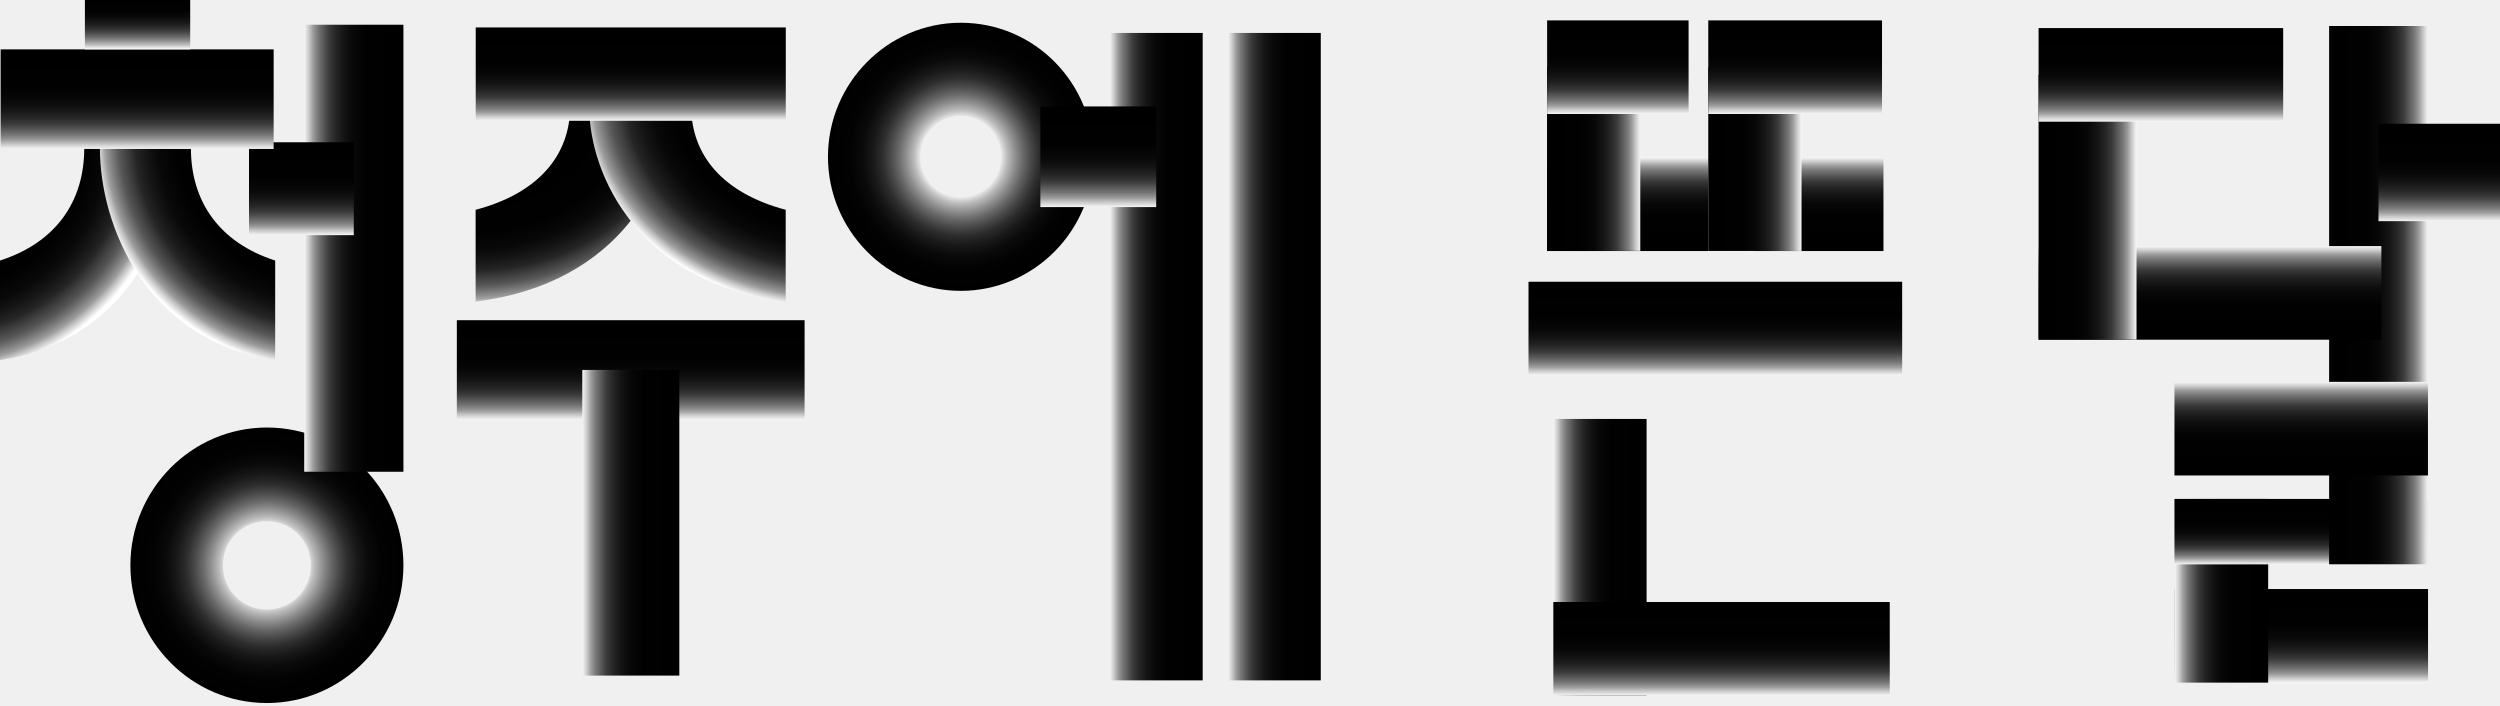
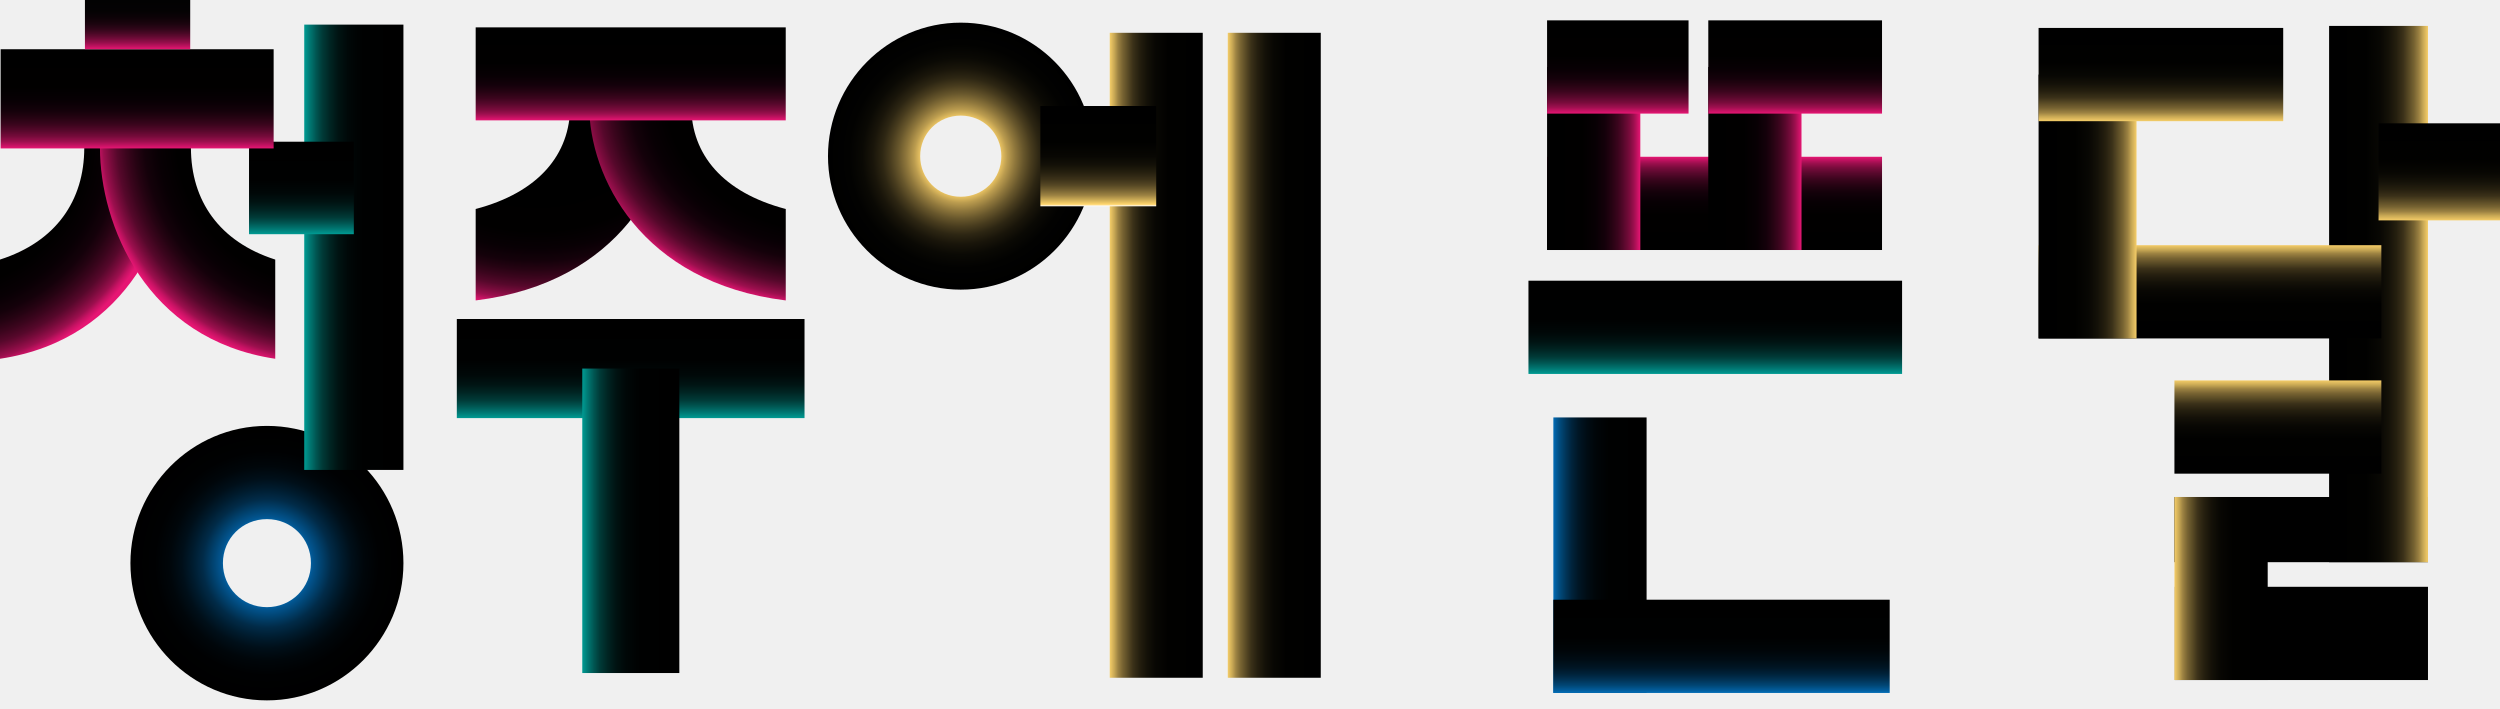
- <svg xmlns="http://www.w3.org/2000/svg" width="280" height="79" viewBox="0 0 280 79" fill="none">
-   <g clip-path="url(#clip0_188_4038)">
-     <path d="M19.63 16.601H9.437C9.437 22.556 6.265 27.167 0 29.179V40.33C14.534 38.147 19.63 25.155 19.63 16.601Z" fill="url(#paint0_radial_188_4038)" />
-     <path d="M11.19 16.601C11.19 25.155 16.286 38.157 30.82 40.33V29.179C24.555 27.167 21.383 22.556 21.383 16.601H11.19Z" fill="url(#paint1_radial_188_4038)" />
-     <path d="M29.893 47.883C21.453 47.883 14.604 54.839 14.604 63.311C14.604 71.784 21.453 78.74 29.893 78.74C38.334 78.74 45.183 71.784 45.183 63.311C45.183 54.839 38.414 47.883 29.893 47.883ZM29.893 68.266C27.134 68.266 24.968 66.082 24.968 63.322C24.968 60.561 27.144 58.377 29.893 58.377C32.643 58.377 34.819 60.561 34.819 63.322C34.819 66.082 32.643 68.266 29.893 68.266Z" fill="url(#paint2_radial_188_4038)" />
-     <path d="M45.183 2.77H34.074V52.837H45.183V2.77Z" fill="url(#paint3_linear_188_4038)" />
-     <path d="M39.623 15.934H27.889V26.338H39.623V15.934Z" fill="url(#paint4_linear_188_4038)" />
-     <path d="M30.649 5.53H0.071V16.682H30.649V5.53Z" fill="url(#paint5_linear_188_4038)" />
-     <path d="M21.302 0H9.508V5.53H21.302V0Z" fill="url(#paint6_linear_188_4038)" />
-     <path d="M63.856 11.9C63.856 17.39 60.301 21.646 53.27 23.497V33.779C69.567 31.767 75.278 19.786 75.278 11.9H63.856Z" fill="url(#paint7_radial_188_4038)" />
-     <path d="M65.992 11.9C65.992 19.786 71.702 31.767 87.999 33.779V23.497C80.978 21.636 77.413 17.39 77.413 11.9H65.992Z" fill="url(#paint8_radial_188_4038)" />
-     <path d="M88.009 3.074H53.281V13.528H88.009V3.074Z" fill="url(#paint9_linear_188_4038)" />
-     <path d="M90.114 35.862H51.166V47.003H90.114V35.862Z" fill="url(#paint10_linear_188_4038)" />
-     <path d="M76.084 41.432H65.216V75.666H76.084V41.432Z" fill="url(#paint11_linear_188_4038)" />
-     <path d="M107.609 2.548C99.4 2.548 92.732 9.322 92.732 17.562C92.732 25.802 99.4 32.576 107.609 32.576C115.817 32.576 122.485 25.802 122.485 17.562C122.485 9.322 115.898 2.548 107.609 2.548ZM107.609 22.122C105.071 22.122 103.066 20.11 103.066 17.562C103.066 15.014 105.071 13.002 107.609 13.002C110.147 13.002 112.151 15.014 112.151 17.562C112.151 20.11 110.147 22.122 107.609 22.122Z" fill="url(#paint12_radial_188_4038)" />
-     <path d="M134.702 3.69H124.288V76.202H134.702V3.69Z" fill="url(#paint13_linear_188_4038)" />
-     <path d="M147.927 3.69H137.512V76.202H147.927V3.69Z" fill="url(#paint14_linear_188_4038)" />
-     <path d="M129.495 11.92H116.522V23.193H129.495V11.92Z" fill="url(#paint15_linear_188_4038)" />
-     <path d="M173.268 28.117L191.327 28.117V17.633H173.268V28.117Z" fill="url(#paint16_linear_188_4038)" />
-     <path d="M196.544 28.117H210.947V17.633H196.544V28.117Z" fill="url(#paint17_linear_188_4038)" />
-     <path d="M213.042 31.555H171.193V42.039H213.042V31.555Z" fill="url(#paint18_linear_188_4038)" />
-     <path d="M173.973 46.922V77.901H184.417V46.922H173.973Z" fill="url(#paint19_linear_188_4038)" />
-     <path d="M201.771 28.107V7.532L191.327 7.532V28.107H201.771Z" fill="url(#paint20_linear_188_4038)" />
-     <path d="M183.712 28.097V7.522L173.268 7.522V28.097H183.712Z" fill="url(#paint21_linear_188_4038)" />
-     <path d="M210.786 2.285H191.327V12.769H210.786V2.285Z" fill="url(#paint22_linear_188_4038)" />
-     <path d="M189.121 2.285H173.278V12.769H189.121V2.285Z" fill="url(#paint23_linear_188_4038)" />
-     <path d="M211.652 67.426H173.973V77.911H211.652V67.426Z" fill="url(#paint24_linear_188_4038)" />
-     <path d="M271.942 65.971H243.59V76.455H271.942V65.971Z" fill="url(#paint25_linear_188_4038)" />
-     <path d="M243.59 55.88V76.455H254.034V55.88H243.59Z" fill="url(#paint26_linear_188_4038)" />
-     <path d="M271.932 55.88H243.54V63.21H271.932V55.88Z" fill="url(#paint27_linear_188_4038)" />
-     <path d="M271.932 63.2V2.912L260.863 2.912V63.2H271.932Z" fill="url(#paint28_linear_188_4038)" />
-     <path d="M280 13.861H266.393V24.77H280V13.861Z" fill="url(#paint29_linear_188_4038)" />
-     <path d="M228.321 38.045L266.715 38.045V27.561L228.321 27.561V38.045Z" fill="url(#paint30_linear_188_4038)" />
-     <path d="M239.289 38.035V8.371H228.321V38.035H239.289Z" fill="url(#paint31_linear_188_4038)" />
-     <path d="M255.716 3.144H228.321V13.629H255.716V3.144Z" fill="url(#paint32_linear_188_4038)" />
-     <path d="M243.54 53.252H271.932V42.767H243.54V53.252Z" fill="url(#paint33_linear_188_4038)" />
+ <svg xmlns="http://www.w3.org/2000/svg" width="300" height="85" viewBox="0 0 300 85" fill="none">
+   <g clip-path="url(#clip0_397_17851)">
+     <path d="M21.034 17.723H10.113C10.113 24.079 6.71 29.001 -0.003 31.149V43.053C15.572 40.724 21.031 26.853 21.031 17.723H21.034Z" fill="url(#paint0_radial_397_17851)" />
+     <path d="M11.995 17.723C11.995 26.853 17.454 40.727 33.029 43.053V31.149C26.316 29.001 22.913 24.079 22.913 17.723H11.992H11.995Z" fill="url(#paint1_radial_397_17851)" />
+     <path d="M32.032 51.108C22.99 51.108 15.651 58.539 15.651 67.577C15.651 76.616 22.99 84.046 32.032 84.046C41.073 84.046 48.412 76.616 48.412 67.577C48.412 58.539 41.161 51.108 32.032 51.108ZM32.032 72.859C29.078 72.859 26.75 70.531 26.75 67.577C26.75 64.623 29.078 62.295 32.032 62.295C34.985 62.295 37.313 64.623 37.313 67.577C37.313 70.531 34.985 72.859 32.032 72.859Z" fill="url(#paint2_radial_397_17851)" />
+     <path d="M48.411 2.954H36.508V56.391H48.411V2.954Z" fill="url(#paint3_linear_397_17851)" />
+     <path d="M42.459 17.006H29.883V28.104H42.459V17.006Z" fill="url(#paint4_linear_397_17851)" />
+     <path d="M32.837 5.908H0.077V17.811H32.837V5.908Z" fill="url(#paint5_linear_397_17851)" />
+     <path d="M22.825 0H10.192V5.908H22.825V0Z" fill="url(#paint6_linear_397_17851)" />
+     <path d="M68.421 12.7C68.421 18.561 64.608 23.099 57.081 25.079V36.053C74.541 33.908 80.664 21.116 80.664 12.7H68.421Z" fill="url(#paint7_radial_397_17851)" />
+     <path d="M70.708 12.7C70.708 21.119 76.828 33.908 94.291 36.053V25.079C86.763 23.099 82.951 18.561 82.951 12.7H70.708Z" fill="url(#paint8_radial_397_17851)" />
+     <path d="M94.288 3.284H57.081V14.444H94.288V3.284Z" fill="url(#paint9_linear_397_17851)" />
+     <path d="M96.543 38.281H54.818V50.173H96.543V38.281Z" fill="url(#paint10_linear_397_17851)" />
+     <path d="M81.52 44.227H69.873V80.764H81.52V44.227Z" fill="url(#paint11_linear_397_17851)" />
+     <path d="M115.292 2.718C106.499 2.718 99.358 9.944 99.358 18.738C99.358 27.531 106.499 34.758 115.292 34.758C124.086 34.758 131.227 27.531 131.227 18.738C131.227 9.944 124.174 2.718 115.292 2.718ZM115.292 23.61C112.569 23.61 110.423 21.464 110.423 18.741C110.423 16.017 112.569 13.872 115.292 13.872C118.016 13.872 120.161 16.017 120.161 18.741C120.161 21.464 118.016 23.61 115.292 23.61Z" fill="url(#paint12_radial_397_17851)" />
+     <path d="M144.329 3.936H133.168V81.331H144.329V3.936Z" fill="url(#paint13_linear_397_17851)" />
+     <path d="M158.493 3.936H147.333V81.331H158.493V3.936Z" fill="url(#paint14_linear_397_17851)" />
+     <path d="M138.745 12.721H124.844V24.755H138.745V12.721Z" fill="url(#paint15_linear_397_17851)" />
+     <path d="M185.649 30.001L225.843 30.001V18.812L185.649 18.812V30.001Z" fill="url(#paint16_linear_397_17851)" />
+     <path d="M228.25 33.684H183.415V44.873H228.25V33.684Z" fill="url(#paint17_linear_397_17851)" />
+     <path d="M186.402 50.093V83.155H197.591V50.093H186.402Z" fill="url(#paint18_linear_397_17851)" />
+     <path d="M216.181 30.001V8.038H204.992V30.001H216.181Z" fill="url(#paint19_linear_397_17851)" />
+     <path d="M196.839 30.001V8.038H185.649V30.001H196.839Z" fill="url(#paint20_linear_397_17851)" />
+     <path d="M225.843 2.443H204.995V13.633H225.843V2.443Z" fill="url(#paint21_linear_397_17851)" />
+     <path d="M202.625 2.443H185.649V13.633H202.625V2.443Z" fill="url(#paint22_linear_397_17851)" />
+     <path d="M226.763 71.965H186.399V83.155H226.763V71.965Z" fill="url(#paint23_linear_397_17851)" />
+     <path d="M291.357 59.639H260.934V67.462H291.357V59.639Z" fill="black" />
+     <path d="M291.357 70.416H260.984V81.605H291.357V70.416Z" fill="black" />
+     <path d="M260.934 59.639V81.603H272.123V59.639H260.934Z" fill="url(#paint24_linear_397_17851)" />
+     <path d="M291.357 67.462V3.11L279.492 3.11V67.462H291.357Z" fill="url(#paint25_linear_397_17851)" />
+     <path d="M300 14.799H285.426V26.445H300V14.799Z" fill="url(#paint26_linear_397_17851)" />
+     <path d="M244.63 40.612L285.762 40.612V29.423L244.63 29.423V40.612Z" fill="url(#paint27_linear_397_17851)" />
+     <path d="M256.384 40.615V8.947H244.63V40.615H256.384Z" fill="url(#paint28_linear_397_17851)" />
+     <path d="M273.985 3.352H244.63V14.542H273.985V3.352Z" fill="url(#paint29_linear_397_17851)" />
+     <path d="M260.931 56.839H285.762V45.65H260.931V56.839Z" fill="url(#paint30_linear_397_17851)" />
  </g>
  <defs>
-     <radialGradient id="paint0_radial_188_4038" cx="0" cy="0" r="1" gradientUnits="userSpaceOnUse" gradientTransform="translate(-6.97986 15.6105) scale(26.4388 26.5398)">
+     <radialGradient id="paint0_radial_397_17851" cx="0" cy="0" r="1" gradientUnits="userSpaceOnUse" gradientTransform="translate(-7.47445 16.6604) scale(28.331 28.331)">
      <stop offset="0.42" />
-       <stop offset="0.64" stop-color="#010101" />
-       <stop offset="0.72" stop-color="#080808" />
-       <stop offset="0.77" stop-color="#141414" />
-       <stop offset="0.82" stop-color="#252525" />
-       <stop offset="0.85" stop-color="#3B3B3B" />
-       <stop offset="0.89" stop-color="#565656" />
-       <stop offset="0.92" stop-color="#777777" />
-       <stop offset="0.95" stop-color="#9C9C9C" />
-       <stop offset="0.97" stop-color="#C7C7C7" />
-       <stop offset="1" stop-color="white" />
-     </radialGradient>
-     <radialGradient id="paint1_radial_188_4038" cx="0" cy="0" r="1" gradientUnits="userSpaceOnUse" gradientTransform="translate(36.1482 15.4386) scale(25.623 25.7209)">
+       <stop offset="0.64" stop-color="#010000" />
+       <stop offset="0.72" stop-color="#080004" />
+       <stop offset="0.78" stop-color="#14010A" />
+       <stop offset="0.82" stop-color="#250312" />
+       <stop offset="0.86" stop-color="#3B051D" />
+       <stop offset="0.9" stop-color="#56082B" />
+       <stop offset="0.93" stop-color="#770B3B" />
+       <stop offset="0.96" stop-color="#9C0F4E" />
+       <stop offset="0.98" stop-color="#C61263" />
+       <stop offset="1" stop-color="#E61673" />
+     </radialGradient>
+     <radialGradient id="paint1_radial_397_17851" cx="0" cy="0" r="1" gradientUnits="userSpaceOnUse" gradientTransform="translate(38.7297 16.4834) scale(27.4546 27.4546)">
      <stop offset="0.42" />
-       <stop offset="0.64" stop-color="#010101" />
-       <stop offset="0.72" stop-color="#080808" />
-       <stop offset="0.77" stop-color="#141414" />
-       <stop offset="0.82" stop-color="#252525" />
-       <stop offset="0.85" stop-color="#3B3B3B" />
-       <stop offset="0.89" stop-color="#565656" />
-       <stop offset="0.92" stop-color="#777777" />
-       <stop offset="0.95" stop-color="#9C9C9C" />
-       <stop offset="0.97" stop-color="#C7C7C7" />
-       <stop offset="1" stop-color="white" />
-     </radialGradient>
-     <radialGradient id="paint2_radial_188_4038" cx="0" cy="0" r="1" gradientUnits="userSpaceOnUse" gradientTransform="translate(29.8935 63.3114) scale(15.3295 15.388)">
-       <stop offset="0.29" stop-color="white" />
-       <stop offset="0.3" stop-color="#EDEDED" />
-       <stop offset="0.35" stop-color="#BBBBBB" />
-       <stop offset="0.41" stop-color="#8F8F8F" />
-       <stop offset="0.47" stop-color="#686868" />
-       <stop offset="0.53" stop-color="#484848" />
-       <stop offset="0.59" stop-color="#2D2D2D" />
-       <stop offset="0.66" stop-color="#191919" />
-       <stop offset="0.74" stop-color="#0A0A0A" />
-       <stop offset="0.84" stop-color="#020202" />
-       <stop offset="1" />
-     </radialGradient>
-     <linearGradient id="paint3_linear_188_4038" x1="34.074" y1="27.804" x2="45.183" y2="27.804" gradientUnits="userSpaceOnUse">
-       <stop stop-color="#F5F5F5" />
-       <stop offset="0.05" stop-color="#C7C7C7" />
-       <stop offset="0.09" stop-color="#9C9C9C" />
-       <stop offset="0.14" stop-color="#777777" />
-       <stop offset="0.2" stop-color="#565656" />
-       <stop offset="0.25" stop-color="#3B3B3B" />
-       <stop offset="0.32" stop-color="#252525" />
-       <stop offset="0.4" stop-color="#141414" />
-       <stop offset="0.49" stop-color="#080808" />
-       <stop offset="0.63" stop-color="#010101" />
-       <stop offset="1" />
-     </linearGradient>
-     <linearGradient id="paint4_linear_188_4038" x1="33.761" y1="26.328" x2="33.761" y2="15.934" gradientUnits="userSpaceOnUse">
-       <stop stop-color="#F5F5F5" />
-       <stop offset="0.05" stop-color="#C7C7C7" />
-       <stop offset="0.09" stop-color="#9C9C9C" />
-       <stop offset="0.14" stop-color="#777777" />
-       <stop offset="0.2" stop-color="#565656" />
-       <stop offset="0.25" stop-color="#3B3B3B" />
-       <stop offset="0.32" stop-color="#252525" />
-       <stop offset="0.4" stop-color="#141414" />
-       <stop offset="0.49" stop-color="#080808" />
-       <stop offset="0.63" stop-color="#010101" />
-       <stop offset="1" />
-     </linearGradient>
-     <linearGradient id="paint5_linear_188_4038" x1="15.36" y1="16.692" x2="15.36" y2="5.53" gradientUnits="userSpaceOnUse">
-       <stop stop-color="#F5F5F5" />
-       <stop offset="0.05" stop-color="#C7C7C7" />
-       <stop offset="0.09" stop-color="#9C9C9C" />
-       <stop offset="0.14" stop-color="#777777" />
-       <stop offset="0.2" stop-color="#565656" />
-       <stop offset="0.25" stop-color="#3B3B3B" />
-       <stop offset="0.32" stop-color="#252525" />
-       <stop offset="0.4" stop-color="#141414" />
-       <stop offset="0.49" stop-color="#080808" />
-       <stop offset="0.63" stop-color="#010101" />
-       <stop offset="1" />
-     </linearGradient>
-     <linearGradient id="paint6_linear_188_4038" x1="15.41" y1="5.53" x2="15.41" y2="0" gradientUnits="userSpaceOnUse">
+       <stop offset="0.64" stop-color="#010000" />
+       <stop offset="0.72" stop-color="#080004" />
+       <stop offset="0.78" stop-color="#14010A" />
+       <stop offset="0.82" stop-color="#250312" />
+       <stop offset="0.86" stop-color="#3B051D" />
+       <stop offset="0.9" stop-color="#56082B" />
+       <stop offset="0.93" stop-color="#770B3B" />
+       <stop offset="0.96" stop-color="#9C0F4E" />
+       <stop offset="0.98" stop-color="#C61263" />
+       <stop offset="1" stop-color="#E61673" />
+     </radialGradient>
+     <radialGradient id="paint2_radial_397_17851" cx="0" cy="0" r="1" gradientUnits="userSpaceOnUse" gradientTransform="translate(32.0315 67.5801) scale(16.4244)">
+       <stop offset="0.29" stop-color="#036EB8" />
+       <stop offset="0.34" stop-color="#02548E" />
+       <stop offset="0.41" stop-color="#013E68" />
+       <stop offset="0.47" stop-color="#012B48" />
+       <stop offset="0.55" stop-color="#001B2D" />
+       <stop offset="0.62" stop-color="#000F19" />
+       <stop offset="0.71" stop-color="#00060A" />
+       <stop offset="0.82" stop-color="#000102" />
+       <stop offset="1" />
+     </radialGradient>
+     <linearGradient id="paint3_linear_397_17851" x1="36.508" y1="29.674" x2="48.411" y2="29.674" gradientUnits="userSpaceOnUse">
+       <stop stop-color="#009B93" />
+       <stop offset="0.06" stop-color="#007671" />
+       <stop offset="0.12" stop-color="#005652" />
+       <stop offset="0.18" stop-color="#003B38" />
+       <stop offset="0.26" stop-color="#002523" />
+       <stop offset="0.34" stop-color="#001413" />
+       <stop offset="0.44" stop-color="#000808" />
+       <stop offset="0.59" stop-color="#000101" />
+       <stop offset="1" />
+     </linearGradient>
+     <linearGradient id="paint4_linear_397_17851" x1="36.171" y1="28.107" x2="36.171" y2="17.006" gradientUnits="userSpaceOnUse">
+       <stop stop-color="#009B93" />
+       <stop offset="0.06" stop-color="#007671" />
+       <stop offset="0.12" stop-color="#005652" />
+       <stop offset="0.18" stop-color="#003B38" />
+       <stop offset="0.26" stop-color="#002523" />
+       <stop offset="0.34" stop-color="#001413" />
+       <stop offset="0.44" stop-color="#000808" />
+       <stop offset="0.59" stop-color="#000101" />
+       <stop offset="1" />
+     </linearGradient>
+     <linearGradient id="paint5_linear_397_17851" x1="16.457" y1="17.811" x2="16.457" y2="5.908" gradientUnits="userSpaceOnUse">
+       <stop stop-color="#E61673" />
+       <stop offset="0.03" stop-color="#C61263" />
+       <stop offset="0.07" stop-color="#9C0F4E" />
+       <stop offset="0.12" stop-color="#770B3B" />
+       <stop offset="0.18" stop-color="#56082B" />
+       <stop offset="0.24" stop-color="#3B051D" />
+       <stop offset="0.31" stop-color="#250312" />
+       <stop offset="0.38" stop-color="#14010A" />
+       <stop offset="0.48" stop-color="#080004" />
+       <stop offset="0.62" stop-color="#010000" />
+       <stop offset="1" />
+     </linearGradient>
+     <linearGradient id="paint6_linear_397_17851" x1="16.51" y1="5.908" x2="16.51" y2="0" gradientUnits="userSpaceOnUse">
+       <stop stop-color="#E61673" />
+       <stop offset="0.06" stop-color="#C01260" />
+       <stop offset="0.14" stop-color="#930E4A" />
+       <stop offset="0.23" stop-color="#6C0B36" />
+       <stop offset="0.32" stop-color="#4B0826" />
+       <stop offset="0.41" stop-color="#300619" />
+       <stop offset="0.52" stop-color="#1B040E" />
+       <stop offset="0.64" stop-color="#0D0207" />
+       <stop offset="0.78" stop-color="#040203" />
+       <stop offset="1" stop-color="#020202" />
+     </linearGradient>
+     <radialGradient id="paint7_radial_397_17851" cx="0" cy="0" r="1" gradientUnits="userSpaceOnUse" gradientTransform="translate(64.4103 11.5584) rotate(-180) scale(30.881 25.3123)">
+       <stop offset="0.42" />
+       <stop offset="0.64" stop-color="#010000" />
+       <stop offset="0.72" stop-color="#080004" />
+       <stop offset="0.78" stop-color="#14010A" />
+       <stop offset="0.82" stop-color="#250312" />
+       <stop offset="0.86" stop-color="#3B051D" />
+       <stop offset="0.9" stop-color="#56082B" />
+       <stop offset="0.93" stop-color="#770B3B" />
+       <stop offset="0.96" stop-color="#9C0F4E" />
+       <stop offset="0.98" stop-color="#C61263" />
+       <stop offset="1" stop-color="#E61673" />
+     </radialGradient>
+     <radialGradient id="paint8_radial_397_17851" cx="0" cy="0" r="1" gradientUnits="userSpaceOnUse" gradientTransform="translate(99.6943 11.5584) scale(30.881 25.3123)">
+       <stop offset="0.42" />
+       <stop offset="0.64" stop-color="#010000" />
+       <stop offset="0.72" stop-color="#080004" />
+       <stop offset="0.78" stop-color="#14010A" />
+       <stop offset="0.82" stop-color="#250312" />
+       <stop offset="0.86" stop-color="#3B051D" />
+       <stop offset="0.9" stop-color="#56082B" />
+       <stop offset="0.93" stop-color="#770B3B" />
+       <stop offset="0.96" stop-color="#9C0F4E" />
+       <stop offset="0.98" stop-color="#C61263" />
+       <stop offset="1" stop-color="#E61673" />
+     </radialGradient>
+     <linearGradient id="paint9_linear_397_17851" x1="75.686" y1="14.444" x2="75.686" y2="3.284" gradientUnits="userSpaceOnUse">
+       <stop stop-color="#E61673" />
+       <stop offset="0.03" stop-color="#C61263" />
+       <stop offset="0.07" stop-color="#9C0F4E" />
+       <stop offset="0.12" stop-color="#770B3B" />
+       <stop offset="0.18" stop-color="#56082B" />
+       <stop offset="0.24" stop-color="#3B051D" />
+       <stop offset="0.31" stop-color="#250312" />
+       <stop offset="0.38" stop-color="#14010A" />
+       <stop offset="0.48" stop-color="#080004" />
+       <stop offset="0.62" stop-color="#010000" />
+       <stop offset="1" />
+     </linearGradient>
+     <linearGradient id="paint10_linear_397_17851" x1="75.68" y1="50.173" x2="75.68" y2="38.281" gradientUnits="userSpaceOnUse">
+       <stop stop-color="#009B93" />
+       <stop offset="0.06" stop-color="#007671" />
+       <stop offset="0.12" stop-color="#005652" />
+       <stop offset="0.18" stop-color="#003B38" />
+       <stop offset="0.26" stop-color="#002523" />
+       <stop offset="0.34" stop-color="#001413" />
+       <stop offset="0.44" stop-color="#000808" />
+       <stop offset="0.59" stop-color="#000101" />
+       <stop offset="1" />
+     </linearGradient>
+     <linearGradient id="paint11_linear_397_17851" x1="69.873" y1="62.496" x2="81.52" y2="62.496" gradientUnits="userSpaceOnUse">
+       <stop stop-color="#009B93" />
+       <stop offset="0.06" stop-color="#007671" />
+       <stop offset="0.12" stop-color="#005652" />
+       <stop offset="0.18" stop-color="#003B38" />
+       <stop offset="0.26" stop-color="#002523" />
+       <stop offset="0.34" stop-color="#001413" />
+       <stop offset="0.44" stop-color="#000808" />
+       <stop offset="0.59" stop-color="#000101" />
+       <stop offset="1" />
+     </linearGradient>
+     <radialGradient id="paint12_radial_397_17851" cx="0" cy="0" r="1" gradientUnits="userSpaceOnUse" gradientTransform="translate(115.292 18.7408) scale(15.9788)">
+       <stop offset="0.29" stop-color="#FFD56C" />
+       <stop offset="0.3" stop-color="#EDC664" />
+       <stop offset="0.35" stop-color="#BB9C4F" />
+       <stop offset="0.41" stop-color="#8F773C" />
+       <stop offset="0.47" stop-color="#68572C" />
+       <stop offset="0.53" stop-color="#483C1E" />
+       <stop offset="0.59" stop-color="#2D2613" />
+       <stop offset="0.66" stop-color="#19150A" />
+       <stop offset="0.74" stop-color="#0A0904" />
+       <stop offset="0.84" stop-color="#020201" />
+       <stop offset="1" />
+     </radialGradient>
+     <linearGradient id="paint13_linear_397_17851" x1="133.168" y1="42.634" x2="144.326" y2="42.634" gradientUnits="userSpaceOnUse">
+       <stop stop-color="#F5CD68" />
+       <stop offset="0.05" stop-color="#C7A754" />
+       <stop offset="0.09" stop-color="#9C8242" />
+       <stop offset="0.14" stop-color="#776332" />
+       <stop offset="0.2" stop-color="#564824" />
+       <stop offset="0.25" stop-color="#3B3119" />
+       <stop offset="0.32" stop-color="#251F0F" />
+       <stop offset="0.4" stop-color="#141108" />
+       <stop offset="0.49" stop-color="#080703" />
+       <stop offset="0.63" stop-color="#010100" />
+       <stop offset="1" />
+     </linearGradient>
+     <linearGradient id="paint14_linear_397_17851" x1="147.333" y1="-1.78546e-05" x2="158.493" y2="-1.78546e-05" gradientUnits="userSpaceOnUse">
+       <stop stop-color="#F5CD68" />
+       <stop offset="0.05" stop-color="#C7A754" />
+       <stop offset="0.09" stop-color="#9C8242" />
+       <stop offset="0.14" stop-color="#776332" />
+       <stop offset="0.2" stop-color="#564824" />
+       <stop offset="0.25" stop-color="#3B3119" />
+       <stop offset="0.32" stop-color="#251F0F" />
+       <stop offset="0.4" stop-color="#141108" />
+       <stop offset="0.49" stop-color="#080703" />
+       <stop offset="0.63" stop-color="#010100" />
+       <stop offset="1" />
+     </linearGradient>
+     <linearGradient id="paint15_linear_397_17851" x1="131.796" y1="24.758" x2="131.796" y2="12.721" gradientUnits="userSpaceOnUse">
      <stop stop-color="white" />
-       <stop offset="0.02" stop-color="#F1F1F1" />
-       <stop offset="0.09" stop-color="#BFBFBF" />
-       <stop offset="0.17" stop-color="#929292" />
-       <stop offset="0.25" stop-color="#6A6A6A" />
-       <stop offset="0.34" stop-color="#494949" />
-       <stop offset="0.43" stop-color="#2E2E2E" />
-       <stop offset="0.54" stop-color="#191919" />
-       <stop offset="0.65" stop-color="#0B0B0B" />
-       <stop offset="0.79" stop-color="#020202" />
-       <stop offset="1" />
-     </linearGradient>
-     <radialGradient id="paint7_radial_188_4038" cx="0" cy="0" r="1" gradientUnits="userSpaceOnUse" gradientTransform="translate(52.7647 10.8283) rotate(-180) scale(28.8271 23.719)">
-       <stop offset="0.42" />
-       <stop offset="0.64" stop-color="#010101" />
-       <stop offset="0.72" stop-color="#080808" />
-       <stop offset="0.77" stop-color="#141414" />
-       <stop offset="0.82" stop-color="#252525" />
-       <stop offset="0.85" stop-color="#3B3B3B" />
-       <stop offset="0.89" stop-color="#565656" />
-       <stop offset="0.92" stop-color="#777777" />
-       <stop offset="0.95" stop-color="#9C9C9C" />
-       <stop offset="0.97" stop-color="#C7C7C7" />
-       <stop offset="1" stop-color="white" />
-     </radialGradient>
-     <radialGradient id="paint8_radial_188_4038" cx="0" cy="0" r="1" gradientUnits="userSpaceOnUse" gradientTransform="translate(93.787 10.8283) scale(28.8271 23.719)">
-       <stop offset="0.42" />
-       <stop offset="0.64" stop-color="#010101" />
-       <stop offset="0.72" stop-color="#080808" />
-       <stop offset="0.77" stop-color="#141414" />
-       <stop offset="0.82" stop-color="#252525" />
-       <stop offset="0.85" stop-color="#3B3B3B" />
-       <stop offset="0.89" stop-color="#565656" />
-       <stop offset="0.92" stop-color="#777777" />
-       <stop offset="0.95" stop-color="#9C9C9C" />
-       <stop offset="0.97" stop-color="#C7C7C7" />
-       <stop offset="1" stop-color="white" />
-     </radialGradient>
-     <linearGradient id="paint9_linear_188_4038" x1="70.645" y1="13.528" x2="70.645" y2="3.074" gradientUnits="userSpaceOnUse">
-       <stop stop-color="#F5F5F5" />
-       <stop offset="0.05" stop-color="#C7C7C7" />
-       <stop offset="0.09" stop-color="#9C9C9C" />
-       <stop offset="0.14" stop-color="#777777" />
-       <stop offset="0.2" stop-color="#565656" />
-       <stop offset="0.25" stop-color="#3B3B3B" />
-       <stop offset="0.32" stop-color="#252525" />
-       <stop offset="0.4" stop-color="#141414" />
-       <stop offset="0.49" stop-color="#080808" />
-       <stop offset="0.63" stop-color="#010101" />
-       <stop offset="1" />
-     </linearGradient>
-     <linearGradient id="paint10_linear_188_4038" x1="70.635" y1="47.003" x2="70.635" y2="35.862" gradientUnits="userSpaceOnUse">
-       <stop stop-color="#F5F5F5" />
-       <stop offset="0.05" stop-color="#C7C7C7" />
-       <stop offset="0.09" stop-color="#9C9C9C" />
-       <stop offset="0.14" stop-color="#777777" />
-       <stop offset="0.2" stop-color="#565656" />
-       <stop offset="0.25" stop-color="#3B3B3B" />
-       <stop offset="0.32" stop-color="#252525" />
-       <stop offset="0.4" stop-color="#141414" />
-       <stop offset="0.49" stop-color="#080808" />
-       <stop offset="0.63" stop-color="#010101" />
-       <stop offset="1" />
-     </linearGradient>
-     <linearGradient id="paint11_linear_188_4038" x1="65.216" y1="58.549" x2="76.084" y2="58.549" gradientUnits="userSpaceOnUse">
-       <stop stop-color="#F5F5F5" />
-       <stop offset="0.05" stop-color="#C7C7C7" />
-       <stop offset="0.09" stop-color="#9C9C9C" />
-       <stop offset="0.14" stop-color="#777777" />
-       <stop offset="0.2" stop-color="#565656" />
-       <stop offset="0.25" stop-color="#3B3B3B" />
-       <stop offset="0.32" stop-color="#252525" />
-       <stop offset="0.4" stop-color="#141414" />
-       <stop offset="0.49" stop-color="#080808" />
-       <stop offset="0.63" stop-color="#010101" />
-       <stop offset="1" />
-     </linearGradient>
-     <radialGradient id="paint12_radial_188_4038" cx="0" cy="0" r="1" gradientUnits="userSpaceOnUse" gradientTransform="translate(107.609 17.5618) scale(14.9165 14.9735)">
-       <stop offset="0.29" stop-color="white" />
-       <stop offset="0.3" stop-color="#EDEDED" />
-       <stop offset="0.35" stop-color="#BBBBBB" />
-       <stop offset="0.41" stop-color="#8F8F8F" />
-       <stop offset="0.47" stop-color="#686868" />
-       <stop offset="0.53" stop-color="#484848" />
-       <stop offset="0.59" stop-color="#2D2D2D" />
-       <stop offset="0.66" stop-color="#191919" />
-       <stop offset="0.74" stop-color="#0A0A0A" />
-       <stop offset="0.84" stop-color="#020202" />
-       <stop offset="1" />
-     </radialGradient>
-     <linearGradient id="paint13_linear_188_4038" x1="124.288" y1="39.946" x2="134.702" y2="39.946" gradientUnits="userSpaceOnUse">
-       <stop stop-color="#F5F5F5" />
-       <stop offset="0.05" stop-color="#C7C7C7" />
-       <stop offset="0.09" stop-color="#9C9C9C" />
-       <stop offset="0.14" stop-color="#777777" />
-       <stop offset="0.2" stop-color="#565656" />
-       <stop offset="0.25" stop-color="#3B3B3B" />
-       <stop offset="0.32" stop-color="#252525" />
-       <stop offset="0.4" stop-color="#141414" />
-       <stop offset="0.49" stop-color="#080808" />
-       <stop offset="0.63" stop-color="#010101" />
-       <stop offset="1" />
-     </linearGradient>
-     <linearGradient id="paint14_linear_188_4038" x1="137.512" y1="39.946" x2="147.927" y2="39.946" gradientUnits="userSpaceOnUse">
-       <stop stop-color="#F5F5F5" />
-       <stop offset="0.05" stop-color="#C7C7C7" />
-       <stop offset="0.09" stop-color="#9C9C9C" />
-       <stop offset="0.14" stop-color="#777777" />
-       <stop offset="0.2" stop-color="#565656" />
-       <stop offset="0.25" stop-color="#3B3B3B" />
-       <stop offset="0.32" stop-color="#252525" />
-       <stop offset="0.4" stop-color="#141414" />
-       <stop offset="0.49" stop-color="#080808" />
-       <stop offset="0.63" stop-color="#010101" />
-       <stop offset="1" />
-     </linearGradient>
-     <linearGradient id="paint15_linear_188_4038" x1="123.009" y1="23.193" x2="123.009" y2="11.92" gradientUnits="userSpaceOnUse">
-       <stop stop-color="#F5F5F5" />
-       <stop offset="0.05" stop-color="#C7C7C7" />
-       <stop offset="0.09" stop-color="#9C9C9C" />
-       <stop offset="0.14" stop-color="#777777" />
-       <stop offset="0.2" stop-color="#565656" />
-       <stop offset="0.25" stop-color="#3B3B3B" />
-       <stop offset="0.32" stop-color="#252525" />
-       <stop offset="0.4" stop-color="#141414" />
-       <stop offset="0.49" stop-color="#080808" />
-       <stop offset="0.63" stop-color="#010101" />
-       <stop offset="1" />
-     </linearGradient>
-     <linearGradient id="paint16_linear_188_4038" x1="182.302" y1="17.633" x2="182.302" y2="28.117" gradientUnits="userSpaceOnUse">
-       <stop stop-color="#F5F5F5" />
-       <stop offset="0.05" stop-color="#C7C7C7" />
-       <stop offset="0.09" stop-color="#9C9C9C" />
-       <stop offset="0.14" stop-color="#777777" />
-       <stop offset="0.2" stop-color="#565656" />
-       <stop offset="0.25" stop-color="#3B3B3B" />
-       <stop offset="0.32" stop-color="#252525" />
-       <stop offset="0.4" stop-color="#141414" />
-       <stop offset="0.49" stop-color="#080808" />
-       <stop offset="0.63" stop-color="#010101" />
-       <stop offset="1" />
-     </linearGradient>
-     <linearGradient id="paint17_linear_188_4038" x1="203.745" y1="17.633" x2="203.745" y2="28.117" gradientUnits="userSpaceOnUse">
-       <stop stop-color="#F5F5F5" />
-       <stop offset="0.05" stop-color="#C7C7C7" />
-       <stop offset="0.09" stop-color="#9C9C9C" />
-       <stop offset="0.14" stop-color="#777777" />
-       <stop offset="0.2" stop-color="#565656" />
-       <stop offset="0.25" stop-color="#3B3B3B" />
-       <stop offset="0.32" stop-color="#252525" />
-       <stop offset="0.4" stop-color="#141414" />
-       <stop offset="0.49" stop-color="#080808" />
-       <stop offset="0.63" stop-color="#010101" />
-       <stop offset="1" />
-     </linearGradient>
-     <linearGradient id="paint18_linear_188_4038" x1="192.112" y1="42.039" x2="192.112" y2="31.555" gradientUnits="userSpaceOnUse">
-       <stop stop-color="#F5F5F5" />
-       <stop offset="0.05" stop-color="#C7C7C7" />
-       <stop offset="0.09" stop-color="#9C9C9C" />
-       <stop offset="0.14" stop-color="#777777" />
-       <stop offset="0.2" stop-color="#565656" />
-       <stop offset="0.25" stop-color="#3B3B3B" />
-       <stop offset="0.32" stop-color="#252525" />
-       <stop offset="0.4" stop-color="#141414" />
-       <stop offset="0.49" stop-color="#080808" />
-       <stop offset="0.63" stop-color="#010101" />
-       <stop offset="1" />
-     </linearGradient>
-     <linearGradient id="paint19_linear_188_4038" x1="173.973" y1="62.422" x2="184.417" y2="62.422" gradientUnits="userSpaceOnUse">
-       <stop stop-color="#F5F5F5" />
-       <stop offset="0.05" stop-color="#C7C7C7" />
-       <stop offset="0.09" stop-color="#9C9C9C" />
-       <stop offset="0.14" stop-color="#777777" />
-       <stop offset="0.2" stop-color="#565656" />
-       <stop offset="0.25" stop-color="#3B3B3B" />
-       <stop offset="0.32" stop-color="#252525" />
-       <stop offset="0.4" stop-color="#141414" />
-       <stop offset="0.49" stop-color="#080808" />
-       <stop offset="0.63" stop-color="#010101" />
-       <stop offset="1" />
-     </linearGradient>
-     <linearGradient id="paint20_linear_188_4038" x1="201.761" y1="17.825" x2="191.327" y2="17.825" gradientUnits="userSpaceOnUse">
-       <stop stop-color="#F5F5F5" />
-       <stop offset="0.05" stop-color="#C7C7C7" />
-       <stop offset="0.09" stop-color="#9C9C9C" />
-       <stop offset="0.14" stop-color="#777777" />
-       <stop offset="0.2" stop-color="#565656" />
-       <stop offset="0.25" stop-color="#3B3B3B" />
-       <stop offset="0.32" stop-color="#252525" />
-       <stop offset="0.4" stop-color="#141414" />
-       <stop offset="0.49" stop-color="#080808" />
-       <stop offset="0.63" stop-color="#010101" />
-       <stop offset="1" />
-     </linearGradient>
-     <linearGradient id="paint21_linear_188_4038" x1="183.712" y1="17.814" x2="173.268" y2="17.814" gradientUnits="userSpaceOnUse">
-       <stop stop-color="#F5F5F5" />
-       <stop offset="0.05" stop-color="#C7C7C7" />
-       <stop offset="0.09" stop-color="#9C9C9C" />
-       <stop offset="0.14" stop-color="#777777" />
-       <stop offset="0.2" stop-color="#565656" />
-       <stop offset="0.25" stop-color="#3B3B3B" />
-       <stop offset="0.32" stop-color="#252525" />
-       <stop offset="0.4" stop-color="#141414" />
-       <stop offset="0.49" stop-color="#080808" />
-       <stop offset="0.63" stop-color="#010101" />
-       <stop offset="1" />
-     </linearGradient>
-     <linearGradient id="paint22_linear_188_4038" x1="201.056" y1="12.769" x2="201.056" y2="2.285" gradientUnits="userSpaceOnUse">
-       <stop stop-color="#F5F5F5" />
-       <stop offset="0.05" stop-color="#C7C7C7" />
-       <stop offset="0.09" stop-color="#9C9C9C" />
-       <stop offset="0.14" stop-color="#777777" />
-       <stop offset="0.2" stop-color="#565656" />
-       <stop offset="0.25" stop-color="#3B3B3B" />
-       <stop offset="0.32" stop-color="#252525" />
-       <stop offset="0.4" stop-color="#141414" />
-       <stop offset="0.49" stop-color="#080808" />
-       <stop offset="0.63" stop-color="#010101" />
-       <stop offset="1" />
-     </linearGradient>
-     <linearGradient id="paint23_linear_188_4038" x1="181.194" y1="12.769" x2="181.194" y2="2.285" gradientUnits="userSpaceOnUse">
-       <stop stop-color="#F5F5F5" />
-       <stop offset="0.05" stop-color="#C7C7C7" />
-       <stop offset="0.09" stop-color="#9C9C9C" />
-       <stop offset="0.14" stop-color="#777777" />
-       <stop offset="0.2" stop-color="#565656" />
-       <stop offset="0.25" stop-color="#3B3B3B" />
-       <stop offset="0.32" stop-color="#252525" />
-       <stop offset="0.4" stop-color="#141414" />
-       <stop offset="0.49" stop-color="#080808" />
-       <stop offset="0.63" stop-color="#010101" />
-       <stop offset="1" />
-     </linearGradient>
-     <linearGradient id="paint24_linear_188_4038" x1="192.807" y1="77.911" x2="192.807" y2="67.426" gradientUnits="userSpaceOnUse">
-       <stop stop-color="#F5F5F5" />
-       <stop offset="0.05" stop-color="#C7C7C7" />
-       <stop offset="0.09" stop-color="#9C9C9C" />
-       <stop offset="0.14" stop-color="#777777" />
-       <stop offset="0.2" stop-color="#565656" />
-       <stop offset="0.25" stop-color="#3B3B3B" />
-       <stop offset="0.32" stop-color="#252525" />
-       <stop offset="0.4" stop-color="#141414" />
-       <stop offset="0.49" stop-color="#080808" />
-       <stop offset="0.63" stop-color="#010101" />
-       <stop offset="1" />
-     </linearGradient>
-     <linearGradient id="paint25_linear_188_4038" x1="257.761" y1="76.455" x2="257.761" y2="65.971" gradientUnits="userSpaceOnUse">
-       <stop stop-color="#F5F5F5" />
-       <stop offset="0.05" stop-color="#C7C7C7" />
-       <stop offset="0.09" stop-color="#9C9C9C" />
-       <stop offset="0.14" stop-color="#777777" />
-       <stop offset="0.2" stop-color="#565656" />
-       <stop offset="0.25" stop-color="#3B3B3B" />
-       <stop offset="0.32" stop-color="#252525" />
-       <stop offset="0.4" stop-color="#141414" />
-       <stop offset="0.49" stop-color="#080808" />
-       <stop offset="0.63" stop-color="#010101" />
-       <stop offset="1" />
-     </linearGradient>
-     <linearGradient id="paint26_linear_188_4038" x1="243.59" y1="66.163" x2="254.034" y2="66.163" gradientUnits="userSpaceOnUse">
-       <stop stop-color="#F5F5F5" />
-       <stop offset="0.05" stop-color="#C7C7C7" />
-       <stop offset="0.09" stop-color="#9C9C9C" />
-       <stop offset="0.14" stop-color="#777777" />
-       <stop offset="0.2" stop-color="#565656" />
-       <stop offset="0.25" stop-color="#3B3B3B" />
-       <stop offset="0.32" stop-color="#252525" />
-       <stop offset="0.4" stop-color="#141414" />
-       <stop offset="0.49" stop-color="#080808" />
-       <stop offset="0.63" stop-color="#010101" />
-       <stop offset="1" />
-     </linearGradient>
-     <linearGradient id="paint27_linear_188_4038" x1="257.731" y1="63.21" x2="257.731" y2="55.88" gradientUnits="userSpaceOnUse">
-       <stop stop-color="#F5F5F5" />
-       <stop offset="0.05" stop-color="#C7C7C7" />
-       <stop offset="0.09" stop-color="#9C9C9C" />
-       <stop offset="0.14" stop-color="#777777" />
-       <stop offset="0.2" stop-color="#565656" />
-       <stop offset="0.25" stop-color="#3B3B3B" />
-       <stop offset="0.32" stop-color="#252525" />
-       <stop offset="0.4" stop-color="#141414" />
-       <stop offset="0.49" stop-color="#080808" />
-       <stop offset="0.63" stop-color="#010101" />
-       <stop offset="1" />
-     </linearGradient>
-     <linearGradient id="paint28_linear_188_4038" x1="271.932" y1="33.051" x2="260.853" y2="33.051" gradientUnits="userSpaceOnUse">
-       <stop stop-color="#F5F5F5" />
-       <stop offset="0.05" stop-color="#C7C7C7" />
-       <stop offset="0.09" stop-color="#9C9C9C" />
-       <stop offset="0.14" stop-color="#777777" />
-       <stop offset="0.2" stop-color="#565656" />
-       <stop offset="0.25" stop-color="#3B3B3B" />
-       <stop offset="0.32" stop-color="#252525" />
-       <stop offset="0.4" stop-color="#141414" />
-       <stop offset="0.49" stop-color="#080808" />
-       <stop offset="0.63" stop-color="#010101" />
-       <stop offset="1" />
-     </linearGradient>
-     <linearGradient id="paint29_linear_188_4038" x1="273.201" y1="24.781" x2="273.201" y2="13.861" gradientUnits="userSpaceOnUse">
-       <stop stop-color="#F5F5F5" />
-       <stop offset="0.05" stop-color="#C7C7C7" />
-       <stop offset="0.09" stop-color="#9C9C9C" />
-       <stop offset="0.14" stop-color="#777777" />
-       <stop offset="0.2" stop-color="#565656" />
-       <stop offset="0.25" stop-color="#3B3B3B" />
-       <stop offset="0.32" stop-color="#252525" />
-       <stop offset="0.4" stop-color="#141414" />
-       <stop offset="0.49" stop-color="#080808" />
-       <stop offset="0.63" stop-color="#010101" />
-       <stop offset="1" />
-     </linearGradient>
-     <linearGradient id="paint30_linear_188_4038" x1="247.518" y1="27.571" x2="247.518" y2="38.056" gradientUnits="userSpaceOnUse">
-       <stop stop-color="#F5F5F5" />
-       <stop offset="0.05" stop-color="#C7C7C7" />
-       <stop offset="0.09" stop-color="#9C9C9C" />
-       <stop offset="0.14" stop-color="#777777" />
-       <stop offset="0.2" stop-color="#565656" />
-       <stop offset="0.25" stop-color="#3B3B3B" />
-       <stop offset="0.32" stop-color="#252525" />
-       <stop offset="0.4" stop-color="#141414" />
-       <stop offset="0.49" stop-color="#080808" />
-       <stop offset="0.63" stop-color="#010101" />
-       <stop offset="1" />
-     </linearGradient>
-     <linearGradient id="paint31_linear_188_4038" x1="239.289" y1="23.203" x2="228.321" y2="23.203" gradientUnits="userSpaceOnUse">
-       <stop stop-color="#F5F5F5" />
-       <stop offset="0.05" stop-color="#C7C7C7" />
-       <stop offset="0.09" stop-color="#9C9C9C" />
-       <stop offset="0.14" stop-color="#777777" />
-       <stop offset="0.2" stop-color="#565656" />
-       <stop offset="0.25" stop-color="#3B3B3B" />
-       <stop offset="0.32" stop-color="#252525" />
-       <stop offset="0.4" stop-color="#141414" />
-       <stop offset="0.49" stop-color="#080808" />
-       <stop offset="0.63" stop-color="#010101" />
-       <stop offset="1" />
-     </linearGradient>
-     <linearGradient id="paint32_linear_188_4038" x1="242.019" y1="13.619" x2="242.019" y2="3.144" gradientUnits="userSpaceOnUse">
-       <stop stop-color="#F5F5F5" />
-       <stop offset="0.05" stop-color="#C7C7C7" />
-       <stop offset="0.09" stop-color="#9C9C9C" />
-       <stop offset="0.14" stop-color="#777777" />
-       <stop offset="0.2" stop-color="#565656" />
-       <stop offset="0.25" stop-color="#3B3B3B" />
-       <stop offset="0.32" stop-color="#252525" />
-       <stop offset="0.4" stop-color="#141414" />
-       <stop offset="0.49" stop-color="#080808" />
-       <stop offset="0.63" stop-color="#010101" />
-       <stop offset="1" />
-     </linearGradient>
-     <linearGradient id="paint33_linear_188_4038" x1="257.741" y1="42.767" x2="257.741" y2="53.252" gradientUnits="userSpaceOnUse">
-       <stop stop-color="#F5F5F5" />
-       <stop offset="0.05" stop-color="#C7C7C7" />
-       <stop offset="0.09" stop-color="#9C9C9C" />
-       <stop offset="0.14" stop-color="#777777" />
-       <stop offset="0.2" stop-color="#565656" />
-       <stop offset="0.25" stop-color="#3B3B3B" />
-       <stop offset="0.32" stop-color="#252525" />
-       <stop offset="0.4" stop-color="#141414" />
-       <stop offset="0.49" stop-color="#080808" />
-       <stop offset="0.63" stop-color="#010101" />
-       <stop offset="1" />
-     </linearGradient>
-     <clipPath id="clip0_188_4038">
-       <rect width="280" height="78.75" fill="white" />
+       <stop offset="0.01" stop-color="#FFEBBC" />
+       <stop offset="0.02" stop-color="#FFD56C" />
+       <stop offset="0.03" stop-color="#F5CD68" />
+       <stop offset="0.07" stop-color="#C7A754" />
+       <stop offset="0.11" stop-color="#9C8242" />
+       <stop offset="0.16" stop-color="#776332" />
+       <stop offset="0.21" stop-color="#564824" />
+       <stop offset="0.27" stop-color="#3B3119" />
+       <stop offset="0.34" stop-color="#251F0F" />
+       <stop offset="0.41" stop-color="#141108" />
+       <stop offset="0.5" stop-color="#080703" />
+       <stop offset="0.64" stop-color="#010100" />
+       <stop offset="1" />
+     </linearGradient>
+     <linearGradient id="paint16_linear_397_17851" x1="205.747" y1="18.815" x2="205.747" y2="30.001" gradientUnits="userSpaceOnUse">
+       <stop stop-color="#E61673" />
+       <stop offset="0.03" stop-color="#C61263" />
+       <stop offset="0.07" stop-color="#9C0F4E" />
+       <stop offset="0.12" stop-color="#770B3B" />
+       <stop offset="0.18" stop-color="#56082B" />
+       <stop offset="0.24" stop-color="#3B051D" />
+       <stop offset="0.31" stop-color="#250312" />
+       <stop offset="0.38" stop-color="#14010A" />
+       <stop offset="0.48" stop-color="#080004" />
+       <stop offset="0.62" stop-color="#010000" />
+       <stop offset="1" />
+     </linearGradient>
+     <linearGradient id="paint17_linear_397_17851" x1="205.833" y1="44.873" x2="205.833" y2="33.684" gradientUnits="userSpaceOnUse">
+       <stop stop-color="#009B93" />
+       <stop offset="0.06" stop-color="#007671" />
+       <stop offset="0.12" stop-color="#005652" />
+       <stop offset="0.18" stop-color="#003B38" />
+       <stop offset="0.26" stop-color="#002523" />
+       <stop offset="0.34" stop-color="#001413" />
+       <stop offset="0.44" stop-color="#000808" />
+       <stop offset="0.59" stop-color="#000101" />
+       <stop offset="1" />
+     </linearGradient>
+     <linearGradient id="paint18_linear_397_17851" x1="186.399" y1="66.624" x2="197.588" y2="66.624" gradientUnits="userSpaceOnUse">
+       <stop stop-color="#036EB8" />
+       <stop offset="0.03" stop-color="#025C9B" />
+       <stop offset="0.08" stop-color="#014776" />
+       <stop offset="0.14" stop-color="#013356" />
+       <stop offset="0.2" stop-color="#00233B" />
+       <stop offset="0.27" stop-color="#001625" />
+       <stop offset="0.36" stop-color="#000C14" />
+       <stop offset="0.46" stop-color="#000508" />
+       <stop offset="0.6" stop-color="#000101" />
+       <stop offset="1" />
+     </linearGradient>
+     <linearGradient id="paint19_linear_397_17851" x1="216.184" y1="19.018" x2="204.995" y2="19.018" gradientUnits="userSpaceOnUse">
+       <stop stop-color="#E61673" />
+       <stop offset="0.03" stop-color="#C61263" />
+       <stop offset="0.07" stop-color="#9C0F4E" />
+       <stop offset="0.12" stop-color="#770B3B" />
+       <stop offset="0.18" stop-color="#56082B" />
+       <stop offset="0.24" stop-color="#3B051D" />
+       <stop offset="0.31" stop-color="#250312" />
+       <stop offset="0.38" stop-color="#14010A" />
+       <stop offset="0.48" stop-color="#080004" />
+       <stop offset="0.62" stop-color="#010000" />
+       <stop offset="1" />
+     </linearGradient>
+     <linearGradient id="paint20_linear_397_17851" x1="196.839" y1="19.018" x2="185.652" y2="19.018" gradientUnits="userSpaceOnUse">
+       <stop stop-color="#E61673" />
+       <stop offset="0.03" stop-color="#C61263" />
+       <stop offset="0.07" stop-color="#9C0F4E" />
+       <stop offset="0.12" stop-color="#770B3B" />
+       <stop offset="0.18" stop-color="#56082B" />
+       <stop offset="0.24" stop-color="#3B051D" />
+       <stop offset="0.31" stop-color="#250312" />
+       <stop offset="0.38" stop-color="#14010A" />
+       <stop offset="0.48" stop-color="#080004" />
+       <stop offset="0.62" stop-color="#010000" />
+       <stop offset="1" />
+     </linearGradient>
+     <linearGradient id="paint21_linear_397_17851" x1="215.42" y1="13.63" x2="215.42" y2="2.443" gradientUnits="userSpaceOnUse">
+       <stop stop-color="#E61673" />
+       <stop offset="0.03" stop-color="#C61263" />
+       <stop offset="0.07" stop-color="#9C0F4E" />
+       <stop offset="0.12" stop-color="#770B3B" />
+       <stop offset="0.18" stop-color="#56082B" />
+       <stop offset="0.24" stop-color="#3B051D" />
+       <stop offset="0.31" stop-color="#250312" />
+       <stop offset="0.38" stop-color="#14010A" />
+       <stop offset="0.48" stop-color="#080004" />
+       <stop offset="0.62" stop-color="#010000" />
+       <stop offset="1" />
+     </linearGradient>
+     <linearGradient id="paint22_linear_397_17851" x1="194.139" y1="13.63" x2="194.139" y2="2.443" gradientUnits="userSpaceOnUse">
+       <stop stop-color="#E61673" />
+       <stop offset="0.03" stop-color="#C61263" />
+       <stop offset="0.07" stop-color="#9C0F4E" />
+       <stop offset="0.12" stop-color="#770B3B" />
+       <stop offset="0.18" stop-color="#56082B" />
+       <stop offset="0.24" stop-color="#3B051D" />
+       <stop offset="0.31" stop-color="#250312" />
+       <stop offset="0.38" stop-color="#14010A" />
+       <stop offset="0.48" stop-color="#080004" />
+       <stop offset="0.62" stop-color="#010000" />
+       <stop offset="1" />
+     </linearGradient>
+     <linearGradient id="paint23_linear_397_17851" x1="206.582" y1="83.155" x2="206.582" y2="71.965" gradientUnits="userSpaceOnUse">
+       <stop stop-color="#036EB8" />
+       <stop offset="0.03" stop-color="#025C9B" />
+       <stop offset="0.08" stop-color="#014776" />
+       <stop offset="0.14" stop-color="#013356" />
+       <stop offset="0.2" stop-color="#00233B" />
+       <stop offset="0.27" stop-color="#001625" />
+       <stop offset="0.36" stop-color="#000C14" />
+       <stop offset="0.46" stop-color="#000508" />
+       <stop offset="0.6" stop-color="#000101" />
+       <stop offset="1" />
+     </linearGradient>
+     <linearGradient id="paint24_linear_397_17851" x1="260.934" y1="70.622" x2="272.123" y2="70.622" gradientUnits="userSpaceOnUse">
+       <stop stop-color="#F5CD68" />
+       <stop offset="0.05" stop-color="#C7A754" />
+       <stop offset="0.09" stop-color="#9C8242" />
+       <stop offset="0.14" stop-color="#776332" />
+       <stop offset="0.2" stop-color="#564824" />
+       <stop offset="0.25" stop-color="#3B3119" />
+       <stop offset="0.32" stop-color="#251F0F" />
+       <stop offset="0.4" stop-color="#141108" />
+       <stop offset="0.49" stop-color="#080703" />
+       <stop offset="0.63" stop-color="#010100" />
+       <stop offset="1" />
+     </linearGradient>
+     <linearGradient id="paint25_linear_397_17851" x1="291.357" y1="35.286" x2="279.495" y2="35.286" gradientUnits="userSpaceOnUse">
+       <stop stop-color="#F5CD68" />
+       <stop offset="0.05" stop-color="#C7A754" />
+       <stop offset="0.09" stop-color="#9C8242" />
+       <stop offset="0.14" stop-color="#776332" />
+       <stop offset="0.2" stop-color="#564824" />
+       <stop offset="0.25" stop-color="#3B3119" />
+       <stop offset="0.32" stop-color="#251F0F" />
+       <stop offset="0.4" stop-color="#141108" />
+       <stop offset="0.49" stop-color="#080703" />
+       <stop offset="0.63" stop-color="#010100" />
+       <stop offset="1" />
+     </linearGradient>
+     <linearGradient id="paint26_linear_397_17851" x1="292.711" y1="26.445" x2="292.711" y2="14.799" gradientUnits="userSpaceOnUse">
+       <stop stop-color="#F5CD68" />
+       <stop offset="0.05" stop-color="#C7A754" />
+       <stop offset="0.09" stop-color="#9C8242" />
+       <stop offset="0.14" stop-color="#776332" />
+       <stop offset="0.2" stop-color="#564824" />
+       <stop offset="0.25" stop-color="#3B3119" />
+       <stop offset="0.32" stop-color="#251F0F" />
+       <stop offset="0.4" stop-color="#141108" />
+       <stop offset="0.49" stop-color="#080703" />
+       <stop offset="0.63" stop-color="#010100" />
+       <stop offset="1" />
+     </linearGradient>
+     <linearGradient id="paint27_linear_397_17851" x1="265.195" y1="29.423" x2="265.195" y2="40.612" gradientUnits="userSpaceOnUse">
+       <stop stop-color="#F5CD68" />
+       <stop offset="0.05" stop-color="#C7A754" />
+       <stop offset="0.09" stop-color="#9C8242" />
+       <stop offset="0.14" stop-color="#776332" />
+       <stop offset="0.2" stop-color="#564824" />
+       <stop offset="0.25" stop-color="#3B3119" />
+       <stop offset="0.32" stop-color="#251F0F" />
+       <stop offset="0.4" stop-color="#141108" />
+       <stop offset="0.49" stop-color="#080703" />
+       <stop offset="0.63" stop-color="#010100" />
+       <stop offset="1" />
+     </linearGradient>
+     <linearGradient id="paint28_linear_397_17851" x1="256.384" y1="24.778" x2="244.63" y2="24.778" gradientUnits="userSpaceOnUse">
+       <stop stop-color="#F5CD68" />
+       <stop offset="0.05" stop-color="#C7A754" />
+       <stop offset="0.09" stop-color="#9C8242" />
+       <stop offset="0.14" stop-color="#776332" />
+       <stop offset="0.2" stop-color="#564824" />
+       <stop offset="0.25" stop-color="#3B3119" />
+       <stop offset="0.32" stop-color="#251F0F" />
+       <stop offset="0.4" stop-color="#141108" />
+       <stop offset="0.49" stop-color="#080703" />
+       <stop offset="0.63" stop-color="#010100" />
+       <stop offset="1" />
+     </linearGradient>
+     <linearGradient id="paint29_linear_397_17851" x1="259.308" y1="14.539" x2="259.308" y2="3.352" gradientUnits="userSpaceOnUse">
+       <stop stop-color="#F5CD68" />
+       <stop offset="0.05" stop-color="#C7A754" />
+       <stop offset="0.09" stop-color="#9C8242" />
+       <stop offset="0.14" stop-color="#776332" />
+       <stop offset="0.2" stop-color="#564824" />
+       <stop offset="0.25" stop-color="#3B3119" />
+       <stop offset="0.32" stop-color="#251F0F" />
+       <stop offset="0.4" stop-color="#141108" />
+       <stop offset="0.49" stop-color="#080703" />
+       <stop offset="0.63" stop-color="#010100" />
+       <stop offset="1" />
+     </linearGradient>
+     <linearGradient id="paint30_linear_397_17851" x1="273.348" y1="45.65" x2="273.348" y2="56.836" gradientUnits="userSpaceOnUse">
+       <stop stop-color="#F5CD68" />
+       <stop offset="0.05" stop-color="#C7A754" />
+       <stop offset="0.09" stop-color="#9C8242" />
+       <stop offset="0.14" stop-color="#776332" />
+       <stop offset="0.2" stop-color="#564824" />
+       <stop offset="0.25" stop-color="#3B3119" />
+       <stop offset="0.32" stop-color="#251F0F" />
+       <stop offset="0.4" stop-color="#141108" />
+       <stop offset="0.49" stop-color="#080703" />
+       <stop offset="0.63" stop-color="#010100" />
+       <stop offset="1" />
+     </linearGradient>
+     <clipPath id="clip0_397_17851">
+       <rect width="300" height="84.049" fill="white" />
    </clipPath>
  </defs>
</svg>
